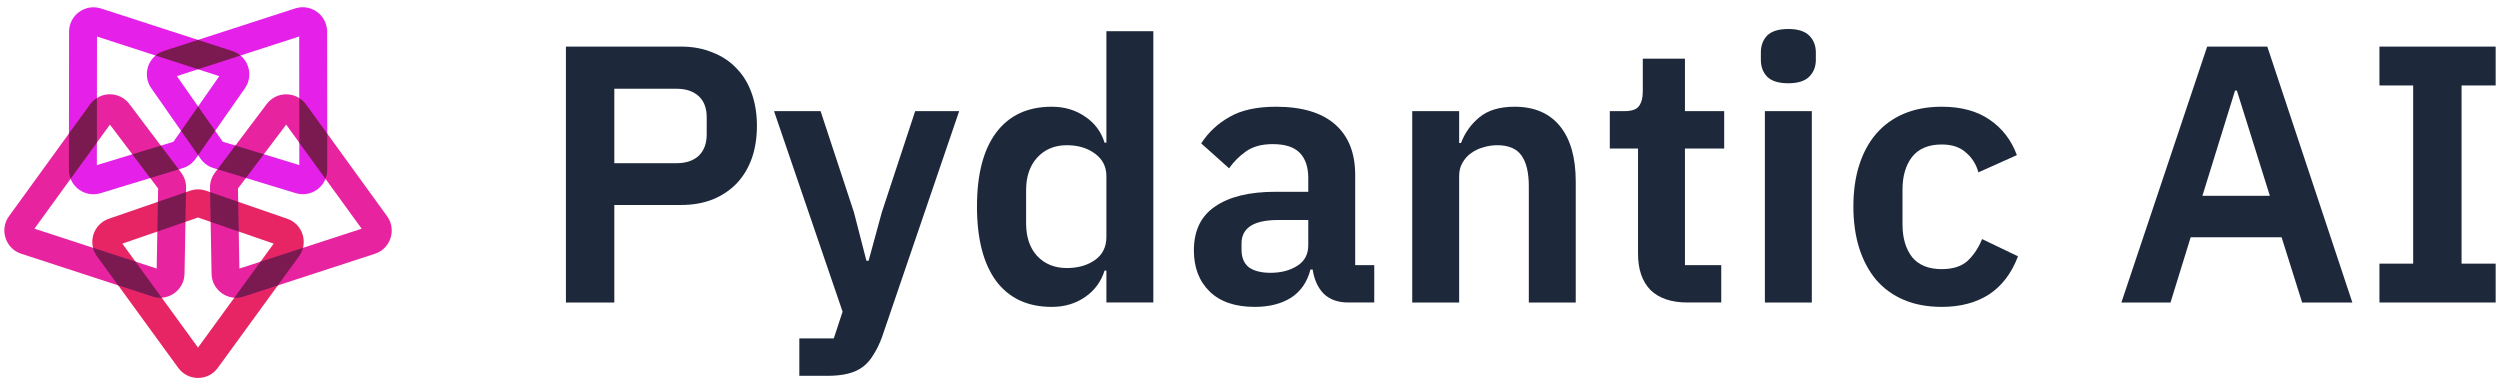
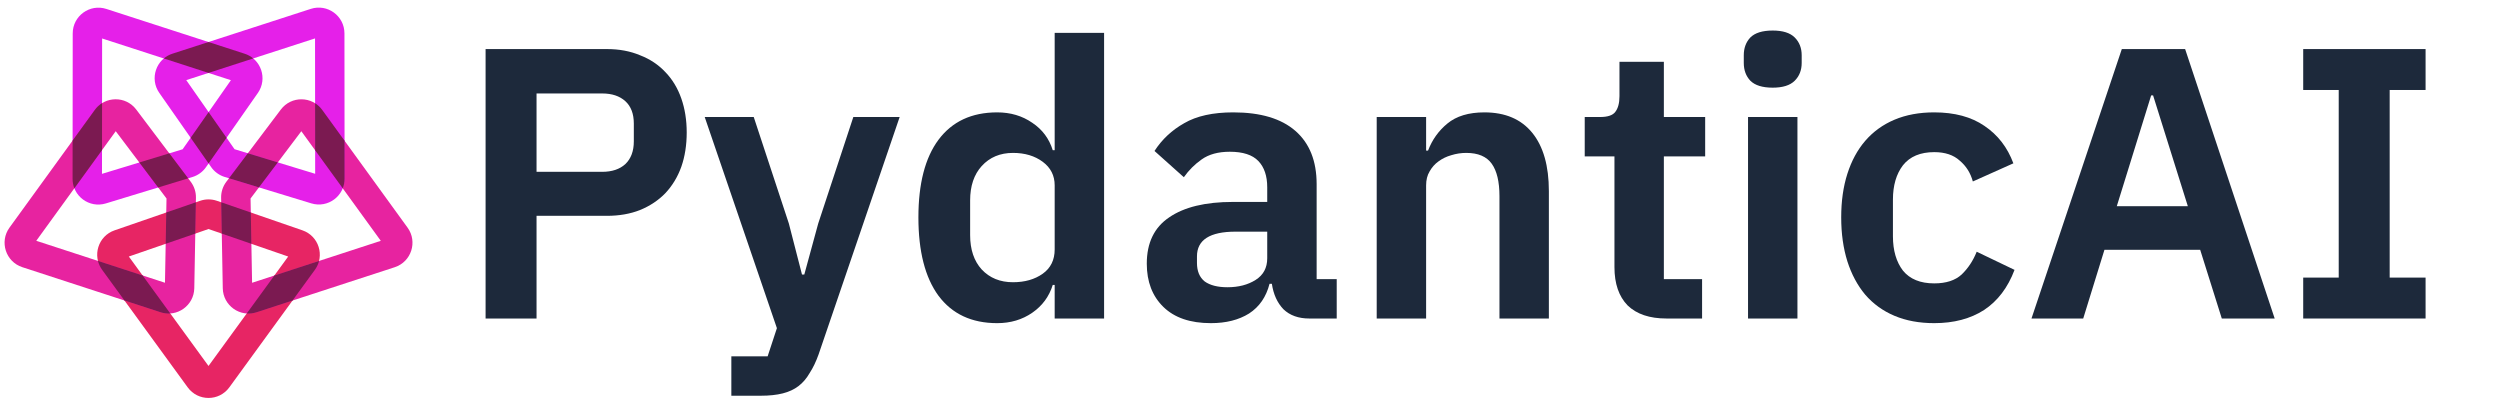
- <svg xmlns="http://www.w3.org/2000/svg" width="716" height="111" viewBox="0 0 716 111">
-   <path fill="#1D293B" d="M681.472 86.636V75.506H691.132V24.476H681.472V13.346H714.757V24.476H704.992V75.506H714.757V86.636H681.472Z" />
-   <path fill="#1D293B" d="M659.329 86.636L653.449 67.946H627.409L621.634 86.636H607.564L632.134 13.346H649.354L673.714 86.636H659.329ZM640.639 25.946H640.114L630.769 56.081H650.089L640.639 25.946Z" />
-   <path fill="#1D293B" d="M556.113 87.895C552.053 87.895 548.448 87.23 545.298 85.9C542.148 84.57 539.488 82.645 537.318 80.125C535.218 77.605 533.608 74.595 532.488 71.095C531.368 67.525 530.808 63.535 530.808 59.125C530.808 54.715 531.368 50.76 532.488 47.26C533.608 43.76 535.218 40.785 537.318 38.335C539.488 35.815 542.148 33.89 545.298 32.56C548.448 31.23 552.053 30.565 556.113 30.565C561.643 30.565 566.193 31.79 569.763 34.24C573.403 36.69 576.028 40.085 577.638 44.425L566.613 49.36C565.983 47.05 564.793 45.16 563.043 43.69C561.363 42.15 559.053 41.38 556.113 41.38C552.333 41.38 549.498 42.57 547.608 44.95C545.788 47.33 544.878 50.445 544.878 54.295V64.27C544.878 68.12 545.788 71.235 547.608 73.615C549.498 75.925 552.333 77.08 556.113 77.08C559.333 77.08 561.818 76.275 563.568 74.665C565.318 72.985 566.683 70.92 567.663 68.47L577.953 73.405C576.133 78.235 573.368 81.875 569.658 84.325C565.948 86.705 561.433 87.895 556.113 87.895Z" />
-   <path fill="#1D293B" d="M512.184 23.846C509.384 23.846 507.354 23.216 506.094 21.956C504.904 20.696 504.309 19.086 504.309 17.126V15.026C504.309 13.066 504.904 11.456 506.094 10.196C507.354 8.936 509.384 8.306 512.184 8.306C514.914 8.306 516.909 8.936 518.169 10.196C519.429 11.456 520.059 13.066 520.059 15.026V17.126C520.059 19.086 519.429 20.696 518.169 21.956C516.909 23.216 514.914 23.846 512.184 23.846ZM505.464 31.826H518.904V86.636H505.464V31.826Z" />
-   <path fill="#1D293B" d="M483.306 86.635C478.686 86.635 475.151 85.446 472.701 83.066C470.321 80.616 469.131 77.15 469.131 72.671V42.535H461.046V31.826H465.246C467.276 31.826 468.641 31.37 469.341 30.46C470.111 29.48 470.496 28.046 470.496 26.155V16.811H482.571V31.826H493.806V42.535H482.571V75.926H492.966V86.635H483.306Z" />
-   <path fill="#1D293B" d="M404.463 86.636V31.826H417.903V40.961H418.428C419.548 38.021 421.298 35.571 423.678 33.611C426.128 31.581 429.488 30.566 433.758 30.566C439.428 30.566 443.768 32.421 446.778 36.131C449.788 39.841 451.293 45.126 451.293 51.986V86.636H437.853V53.351C437.853 49.431 437.153 46.491 435.753 44.531C434.353 42.571 432.043 41.591 428.823 41.591C427.423 41.591 426.058 41.801 424.728 42.221C423.468 42.571 422.313 43.131 421.263 43.901C420.283 44.601 419.478 45.511 418.848 46.631C418.218 47.681 417.903 48.941 417.903 50.411V86.636H404.463Z" />
-   <path fill="#1D293B" d="M386.131 86.635C383.191 86.635 380.846 85.795 379.096 84.115C377.416 82.365 376.366 80.055 375.946 77.185H375.316C374.406 80.755 372.551 83.45 369.751 85.27C366.951 87.02 363.486 87.895 359.356 87.895C353.756 87.895 349.451 86.425 346.441 83.485C343.431 80.545 341.926 76.625 341.926 71.725C341.926 66.055 343.956 61.855 348.016 59.125C352.076 56.325 357.851 54.925 365.341 54.925H374.686V50.935C374.686 47.855 373.881 45.475 372.271 43.795C370.661 42.115 368.071 41.275 364.501 41.275C361.351 41.275 358.796 41.975 356.836 43.375C354.946 44.705 353.336 46.315 352.006 48.205L344.026 41.065C346.056 37.915 348.751 35.395 352.111 33.505C355.471 31.545 359.916 30.565 365.446 30.565C372.866 30.565 378.501 32.245 382.351 35.605C386.201 38.965 388.126 43.795 388.126 50.095V75.925H393.586V86.635H386.131ZM363.871 78.13C366.881 78.13 369.436 77.465 371.536 76.135C373.636 74.805 374.686 72.845 374.686 70.255V63.01H366.076C359.076 63.01 355.576 65.25 355.576 69.73V71.515C355.576 73.755 356.276 75.435 357.676 76.555C359.146 77.605 361.211 78.13 363.871 78.13Z" />
-   <path fill="#1D293B" d="M316.872 77.501H316.347C315.367 80.65 313.512 83.171 310.782 85.061C308.052 86.951 304.867 87.896 301.227 87.896C294.297 87.896 288.977 85.411 285.267 80.441C281.627 75.471 279.807 68.365 279.807 59.126C279.807 49.956 281.627 42.92 285.267 38.02C288.977 33.05 294.297 30.566 301.227 30.566C304.867 30.566 308.052 31.511 310.782 33.401C313.512 35.221 315.367 37.706 316.347 40.855H316.872V8.936H330.312V86.635H316.872V77.501ZM305.532 76.766C308.752 76.766 311.447 75.996 313.617 74.456C315.787 72.916 316.872 70.71 316.872 67.841V50.41C316.872 47.751 315.787 45.615 313.617 44.005C311.447 42.395 308.752 41.59 305.532 41.59C302.032 41.59 299.197 42.781 297.027 45.16C294.927 47.471 293.877 50.586 293.877 54.505V63.956C293.877 67.876 294.927 70.991 297.027 73.301C299.197 75.611 302.032 76.766 305.532 76.766Z" />
-   <path fill="#1D293B" d="M262.106 31.826H274.706L252.656 96.401C251.956 98.361 251.151 100.041 250.241 101.441C249.401 102.911 248.386 104.101 247.196 105.011C246.006 105.921 244.571 106.586 242.891 107.006C241.211 107.426 239.251 107.636 237.011 107.636H228.926V96.926H238.796L241.316 89.261L221.681 31.826H235.016L244.571 60.806L248.141 74.666H248.771L252.551 60.806L262.106 31.826Z" />
-   <path fill="#1D293B" d="M162.08 86.636V13.346H195.05C198.41 13.346 201.42 13.906 204.08 15.026C206.81 16.076 209.12 17.616 211.01 19.646C212.9 21.606 214.335 23.986 215.315 26.786C216.295 29.586 216.785 32.666 216.785 36.026C216.785 39.456 216.295 42.571 215.315 45.371C214.335 48.101 212.9 50.481 211.01 52.511C209.12 54.471 206.81 56.011 204.08 57.131C201.42 58.181 198.41 58.706 195.05 58.706H175.94V86.636H162.08ZM175.94 46.736H193.79C196.45 46.736 198.55 46.036 200.09 44.636C201.63 43.166 202.4 41.101 202.4 38.441V33.611C202.4 30.951 201.63 28.921 200.09 27.521C198.55 26.121 196.45 25.421 193.79 25.421H175.94V46.736Z" />
-   <path fill="#E72564" d="M62.374 105.363C59.578 109.203 53.851 109.203 51.055 105.363L27.78 73.391C25.011 69.587 26.707 64.189 31.155 62.654L54.43 54.619C55.91 54.108 57.519 54.108 58.999 54.619L82.274 62.654C86.722 64.189 88.418 69.587 85.649 73.391L62.374 105.363ZM56.715 99.544L78.386 69.775L56.715 62.294L35.043 69.775L56.715 99.544Z" />
-   <path fill="#E723A0" d="M110.86 61.919C113.648 65.764 111.878 71.211 107.362 72.683L69.762 84.94C65.289 86.398 60.68 83.116 60.594 78.412L60.145 53.792C60.116 52.227 60.613 50.697 61.556 49.448L76.391 29.794C79.225 26.039 84.883 26.093 87.645 29.902L110.86 61.919ZM103.577 65.503L81.962 35.693L68.15 53.992L68.568 76.915L103.577 65.503Z" />
-   <path fill="#E520E9" d="M84.533 2.415C89.052 0.951 93.685 4.318 93.689 9.068L93.727 48.615C93.731 53.32 89.186 56.69 84.686 55.318L61.132 48.137C59.635 47.68 58.333 46.735 57.436 45.452L43.329 25.27C40.633 21.414 42.433 16.05 46.909 14.6L84.533 2.415ZM85.691 10.449L50.66 21.794L63.795 40.585L85.726 47.271L85.691 10.449Z" />
-   <path fill="#E520E9" d="M28.935 2.432C24.416 0.969 19.782 4.335 19.778 9.085L19.74 48.632C19.736 53.337 24.281 56.707 28.782 55.335L52.335 48.154C53.832 47.697 55.134 46.752 56.031 45.469L70.138 25.287C72.834 21.431 71.034 16.067 66.558 14.617L28.935 2.432ZM27.776 10.466L62.807 21.812L49.672 40.602L27.741 47.288L27.776 10.466Z" />
-   <path fill="#E723A0" d="M2.581 61.912C-0.208 65.757 1.562 71.204 6.078 72.676L43.678 84.933C48.152 86.391 52.761 83.109 52.847 78.405L53.296 53.786C53.324 52.22 52.827 50.691 51.884 49.441L37.05 29.787C34.215 26.032 28.558 26.086 25.796 29.895L2.581 61.912ZM9.864 65.496L31.479 35.686L45.291 53.985L44.873 76.908L9.864 65.496Z" />
-   <path fill="#7B1A51" d="M79.569 81.743L85.649 73.391C86.199 72.635 86.573 71.816 86.784 70.977L74.626 74.94L67.104 85.273C67.971 85.333 68.869 85.231 69.762 84.94L79.569 81.743Z" />
-   <path fill="#7B1A51" d="M60.167 55.023L60.322 63.54L68.374 66.32L68.219 57.803L60.167 55.023Z" />
-   <path fill="#7B1A51" d="M93.717 38.276L87.645 29.902C87.097 29.148 86.437 28.541 85.707 28.081L85.719 40.875L93.228 51.23C93.549 50.429 93.727 49.548 93.726 48.615L93.717 38.276Z" />
-   <path fill="#7B1A51" d="M70.429 50.971L62.281 48.487L67.413 41.688L75.561 44.172L70.429 50.971Z" />
-   <path fill="#7B1A51" d="M56.739 44.454L61.62 37.473L56.739 30.491L51.859 37.473L56.739 44.454Z" />
-   <path fill="#7B1A51" d="M44.555 15.9C45.222 15.338 46.012 14.891 46.909 14.6L56.707 11.427L66.558 14.617C67.442 14.903 68.222 15.342 68.883 15.893L56.707 19.836L44.555 15.9Z" />
-   <path fill="#7B1A51" d="M51.179 48.506L46.047 41.707L37.899 44.191L43.031 50.99L51.179 48.506Z" />
-   <path fill="#7B1A51" d="M20.223 51.209L27.748 40.831L27.76 28.058C27.019 28.519 26.349 29.132 25.796 29.895L19.75 38.233L19.74 48.632C19.739 49.55 19.912 50.417 20.223 51.209Z" />
-   <path fill="#7B1A51" d="M53.273 55.019L45.221 57.798L45.065 66.315L53.117 63.535L53.273 55.019Z" />
-   <path fill="#7B1A51" d="M46.32 85.267L38.792 74.925L26.641 70.965C26.851 71.808 27.226 72.631 27.779 73.391L33.849 81.729L43.678 84.933C44.565 85.222 45.458 85.325 46.32 85.267Z" />
+ <svg xmlns="http://www.w3.org/2000/svg" width="680" height="111" viewBox="0 0 680 111">
+   <g>
+     <path fill="#E72564" d="M62.374 105.363C59.578 109.203 53.851 109.203 51.055 105.363L27.78 73.391C25.011 69.587 26.707 64.189 31.155 62.654L54.43 54.619C55.91 54.108 57.519 54.108 58.999 54.619L82.274 62.654C86.722 64.189 88.418 69.587 85.649 73.391L62.374 105.363ZM56.715 99.544L78.386 69.775L56.715 62.294L35.043 69.775L56.715 99.544Z" />
+     <path fill="#E723A0" d="M110.86 61.919C113.648 65.764 111.878 71.211 107.362 72.683L69.762 84.94C65.289 86.398 60.68 83.116 60.594 78.412L60.145 53.792C60.116 52.227 60.613 50.697 61.556 49.448L76.391 29.794C79.225 26.039 84.883 26.093 87.645 29.902L110.86 61.919ZM103.577 65.503L81.962 35.693L68.15 53.992L68.568 76.915L103.577 65.503Z" />
+     <path fill="#E520E9" d="M84.533 2.415C89.052 0.951 93.685 4.318 93.689 9.068L93.727 48.615C93.731 53.32 89.186 56.69 84.686 55.318L61.132 48.137C59.635 47.68 58.333 46.735 57.436 45.452L43.329 25.27C40.633 21.414 42.433 16.05 46.909 14.6L84.533 2.415ZM85.691 10.449L50.66 21.794L63.795 40.585L85.726 47.271L85.691 10.449Z" />
+     <path fill="#E520E9" d="M28.935 2.432C24.416 0.969 19.782 4.335 19.778 9.085L19.74 48.632C19.736 53.337 24.281 56.707 28.782 55.335L52.335 48.154C53.832 47.697 55.134 46.752 56.031 45.469L70.138 25.287C72.834 21.431 71.034 16.067 66.558 14.617L28.935 2.432ZM27.776 10.466L62.807 21.812L49.672 40.602L27.741 47.288L27.776 10.466Z" />
+     <path fill="#E723A0" d="M2.581 61.912C-0.208 65.757 1.562 71.204 6.078 72.676L43.678 84.933C48.152 86.391 52.761 83.109 52.847 78.405L53.296 53.786C53.324 52.22 52.827 50.691 51.884 49.441L37.05 29.787C34.215 26.032 28.558 26.086 25.796 29.895L2.581 61.912ZM9.864 65.496L31.479 35.686L45.291 53.985L44.873 76.908L9.864 65.496Z" />
+     <path fill="#7B1A51" d="M79.569 81.743L85.649 73.391C86.199 72.635 86.573 71.816 86.784 70.977L74.626 74.94L67.104 85.273C67.971 85.333 68.869 85.231 69.762 84.94L79.569 81.743Z" />
+     <path fill="#7B1A51" d="M60.167 55.023L60.322 63.54L68.374 66.32L68.219 57.803L60.167 55.023Z" />
+     <path fill="#7B1A51" d="M93.717 38.276L87.645 29.902C87.097 29.148 86.437 28.541 85.707 28.081L85.719 40.875L93.228 51.23C93.549 50.429 93.727 49.548 93.726 48.615L93.717 38.276Z" />
+     <path fill="#7B1A51" d="M70.429 50.971L62.281 48.487L67.413 41.688L75.561 44.172L70.429 50.971Z" />
+     <path fill="#7B1A51" d="M56.739 44.454L61.62 37.473L56.739 30.491L51.859 37.473L56.739 44.454Z" />
+     <path fill="#7B1A51" d="M44.555 15.9C45.222 15.338 46.012 14.891 46.909 14.6L56.707 11.427L66.558 14.617C67.442 14.903 68.222 15.342 68.883 15.893L56.707 19.836L44.555 15.9Z" />
+     <path fill="#7B1A51" d="M51.179 48.506L46.047 41.707L37.899 44.191L43.031 50.99L51.179 48.506Z" />
+     <path fill="#7B1A51" d="M20.223 51.209L27.748 40.831L27.76 28.058C27.019 28.519 26.349 29.132 25.796 29.895L19.75 38.233L19.74 48.632C19.739 49.55 19.912 50.417 20.223 51.209Z" />
+     <path fill="#7B1A51" d="M53.273 55.019L45.221 57.798L45.065 66.315L53.117 63.535L53.273 55.019Z" />
+     <path fill="#7B1A51" d="M46.32 85.267L38.792 74.925L26.641 70.965C26.851 71.808 27.226 72.631 27.779 73.391L33.849 81.729L43.678 84.933C44.565 85.222 45.458 85.325 46.32 85.267Z" />
+   </g>
+   <g transform="translate(-30, 0)">
+     <path fill="#1D293B" d="M162.08 86.636V13.346H195.05C198.41 13.346 201.42 13.906 204.08 15.026C206.81 16.076 209.12 17.616 211.01 19.646C212.9 21.606 214.335 23.986 215.315 26.786C216.295 29.586 216.785 32.666 216.785 36.026C216.785 39.456 216.295 42.571 215.315 45.371C214.335 48.101 212.9 50.481 211.01 52.511C209.12 54.471 206.81 56.011 204.08 57.131C201.42 58.181 198.41 58.706 195.05 58.706H175.94V86.636H162.08ZM175.94 46.736H193.79C196.45 46.736 198.55 46.036 200.09 44.636C201.63 43.166 202.4 41.101 202.4 38.441V33.611C202.4 30.951 201.63 28.921 200.09 27.521C198.55 26.121 196.45 25.421 193.79 25.421H175.94V46.736Z" />
+     <path fill="#1D293B" d="M262.106 31.826H274.706L252.656 96.401C251.956 98.361 251.151 100.041 250.241 101.441C249.401 102.911 248.386 104.101 247.196 105.011C246.006 105.921 244.571 106.586 242.891 107.006C241.211 107.426 239.251 107.636 237.011 107.636H228.926V96.926H238.796L241.316 89.261L221.681 31.826H235.016L244.571 60.806L248.141 74.666H248.771L252.551 60.806L262.106 31.826Z" />
+     <path fill="#1D293B" d="M316.872 77.501H316.347C315.367 80.65 313.512 83.171 310.782 85.061C308.052 86.951 304.867 87.896 301.227 87.896C294.297 87.896 288.977 85.411 285.267 80.441C281.627 75.471 279.807 68.365 279.807 59.126C279.807 49.956 281.627 42.92 285.267 38.02C288.977 33.05 294.297 30.566 301.227 30.566C304.867 30.566 308.052 31.511 310.782 33.401C313.512 35.221 315.367 37.706 316.347 40.855H316.872V8.936H330.312V86.635H316.872V77.501ZM305.532 76.766C308.752 76.766 311.447 75.996 313.617 74.456C315.787 72.916 316.872 70.71 316.872 67.841V50.41C316.872 47.751 315.787 45.615 313.617 44.005C311.447 42.395 308.752 41.59 305.532 41.59C302.032 41.59 299.197 42.781 297.027 45.16C294.927 47.471 293.877 50.586 293.877 54.505V63.956C293.877 67.876 294.927 70.991 297.027 73.301C299.197 75.611 302.032 76.766 305.532 76.766Z" />
+     <path fill="#1D293B" d="M386.131 86.635C383.191 86.635 380.846 85.795 379.096 84.115C377.416 82.365 376.366 80.055 375.946 77.185H375.316C374.406 80.755 372.551 83.45 369.751 85.27C366.951 87.02 363.486 87.895 359.356 87.895C353.756 87.895 349.451 86.425 346.441 83.485C343.431 80.545 341.926 76.625 341.926 71.725C341.926 66.055 343.956 61.855 348.016 59.125C352.076 56.325 357.851 54.925 365.341 54.925H374.686V50.935C374.686 47.855 373.881 45.475 372.271 43.795C370.661 42.115 368.071 41.275 364.501 41.275C361.351 41.275 358.796 41.975 356.836 43.375C354.946 44.705 353.336 46.315 352.006 48.205L344.026 41.065C346.056 37.915 348.751 35.395 352.111 33.505C355.471 31.545 359.916 30.565 365.446 30.565C372.866 30.565 378.501 32.245 382.351 35.605C386.201 38.965 388.126 43.795 388.126 50.095V75.925H393.586V86.635H386.131ZM363.871 78.13C366.881 78.13 369.436 77.465 371.536 76.135C373.636 74.805 374.686 72.845 374.686 70.255V63.01H366.076C359.076 63.01 355.576 65.25 355.576 69.73V71.515C355.576 73.755 356.276 75.435 357.676 76.555C359.146 77.605 361.211 78.13 363.871 78.13Z" />
+     <path fill="#1D293B" d="M404.463 86.636V31.826H417.903V40.961H418.428C419.548 38.021 421.298 35.571 423.678 33.611C426.128 31.581 429.488 30.566 433.758 30.566C439.428 30.566 443.768 32.421 446.778 36.131C449.788 39.841 451.293 45.126 451.293 51.986V86.636H437.853V53.351C437.853 49.431 437.153 46.491 435.753 44.531C434.353 42.571 432.043 41.591 428.823 41.591C427.423 41.591 426.058 41.801 424.728 42.221C423.468 42.571 422.313 43.131 421.263 43.901C420.283 44.601 419.478 45.511 418.848 46.631C418.218 47.681 417.903 48.941 417.903 50.411V86.636H404.463Z" />
+     <path fill="#1D293B" d="M483.306 86.635C478.686 86.635 475.151 85.446 472.701 83.066C470.321 80.616 469.131 77.15 469.131 72.671V42.535H461.046V31.826H465.246C467.276 31.826 468.641 31.37 469.341 30.46C470.111 29.48 470.496 28.046 470.496 26.155V16.811H482.571V31.826H493.806V42.535H482.571V75.926H492.966V86.635H483.306Z" />
+     <path fill="#1D293B" d="M512.184 23.846C509.384 23.846 507.354 23.216 506.094 21.956C504.904 20.696 504.309 19.086 504.309 17.126V15.026C504.309 13.066 504.904 11.456 506.094 10.196C507.354 8.936 509.384 8.306 512.184 8.306C514.914 8.306 516.909 8.936 518.169 10.196C519.429 11.456 520.059 13.066 520.059 15.026V17.126C520.059 19.086 519.429 20.696 518.169 21.956C516.909 23.216 514.914 23.846 512.184 23.846ZM505.464 31.826H518.904V86.636H505.464V31.826Z" />
+     <path fill="#1D293B" d="M556.113 87.895C552.053 87.895 548.448 87.23 545.298 85.9C542.148 84.57 539.488 82.645 537.318 80.125C535.218 77.605 533.608 74.595 532.488 71.095C531.368 67.525 530.808 63.535 530.808 59.125C530.808 54.715 531.368 50.76 532.488 47.26C533.608 43.76 535.218 40.785 537.318 38.335C539.488 35.815 542.148 33.89 545.298 32.56C548.448 31.23 552.053 30.565 556.113 30.565C561.643 30.565 566.193 31.79 569.763 34.24C573.403 36.69 576.028 40.085 577.638 44.425L566.613 49.36C565.983 47.05 564.793 45.16 563.043 43.69C561.363 42.15 559.053 41.38 556.113 41.38C552.333 41.38 549.498 42.57 547.608 44.95C545.788 47.33 544.878 50.445 544.878 54.295V64.27C544.878 68.12 545.788 71.235 547.608 73.615C549.498 75.925 552.333 77.08 556.113 77.08C559.333 77.08 561.818 76.275 563.568 74.665C565.318 72.985 566.683 70.92 567.663 68.47L577.953 73.405C576.133 78.235 573.368 81.875 569.658 84.325C565.948 86.705 561.433 87.895 556.113 87.895Z" />
+     <g transform="translate(-25, 0)">
+       <path fill="#1D293B" d="M659.329 86.636L653.449 67.946H627.409L621.634 86.636H607.564L632.134 13.346H649.354L673.714 86.636H659.329ZM640.639 25.946H640.114L630.769 56.081H650.089L640.639 25.946Z" />
+       <path fill="#1D293B" d="M681.472 86.636V75.506H691.132V24.476H681.472V13.346H714.757V24.476H704.992V75.506H714.757V86.636H681.472Z" />
+     </g>
+   </g>
</svg>
